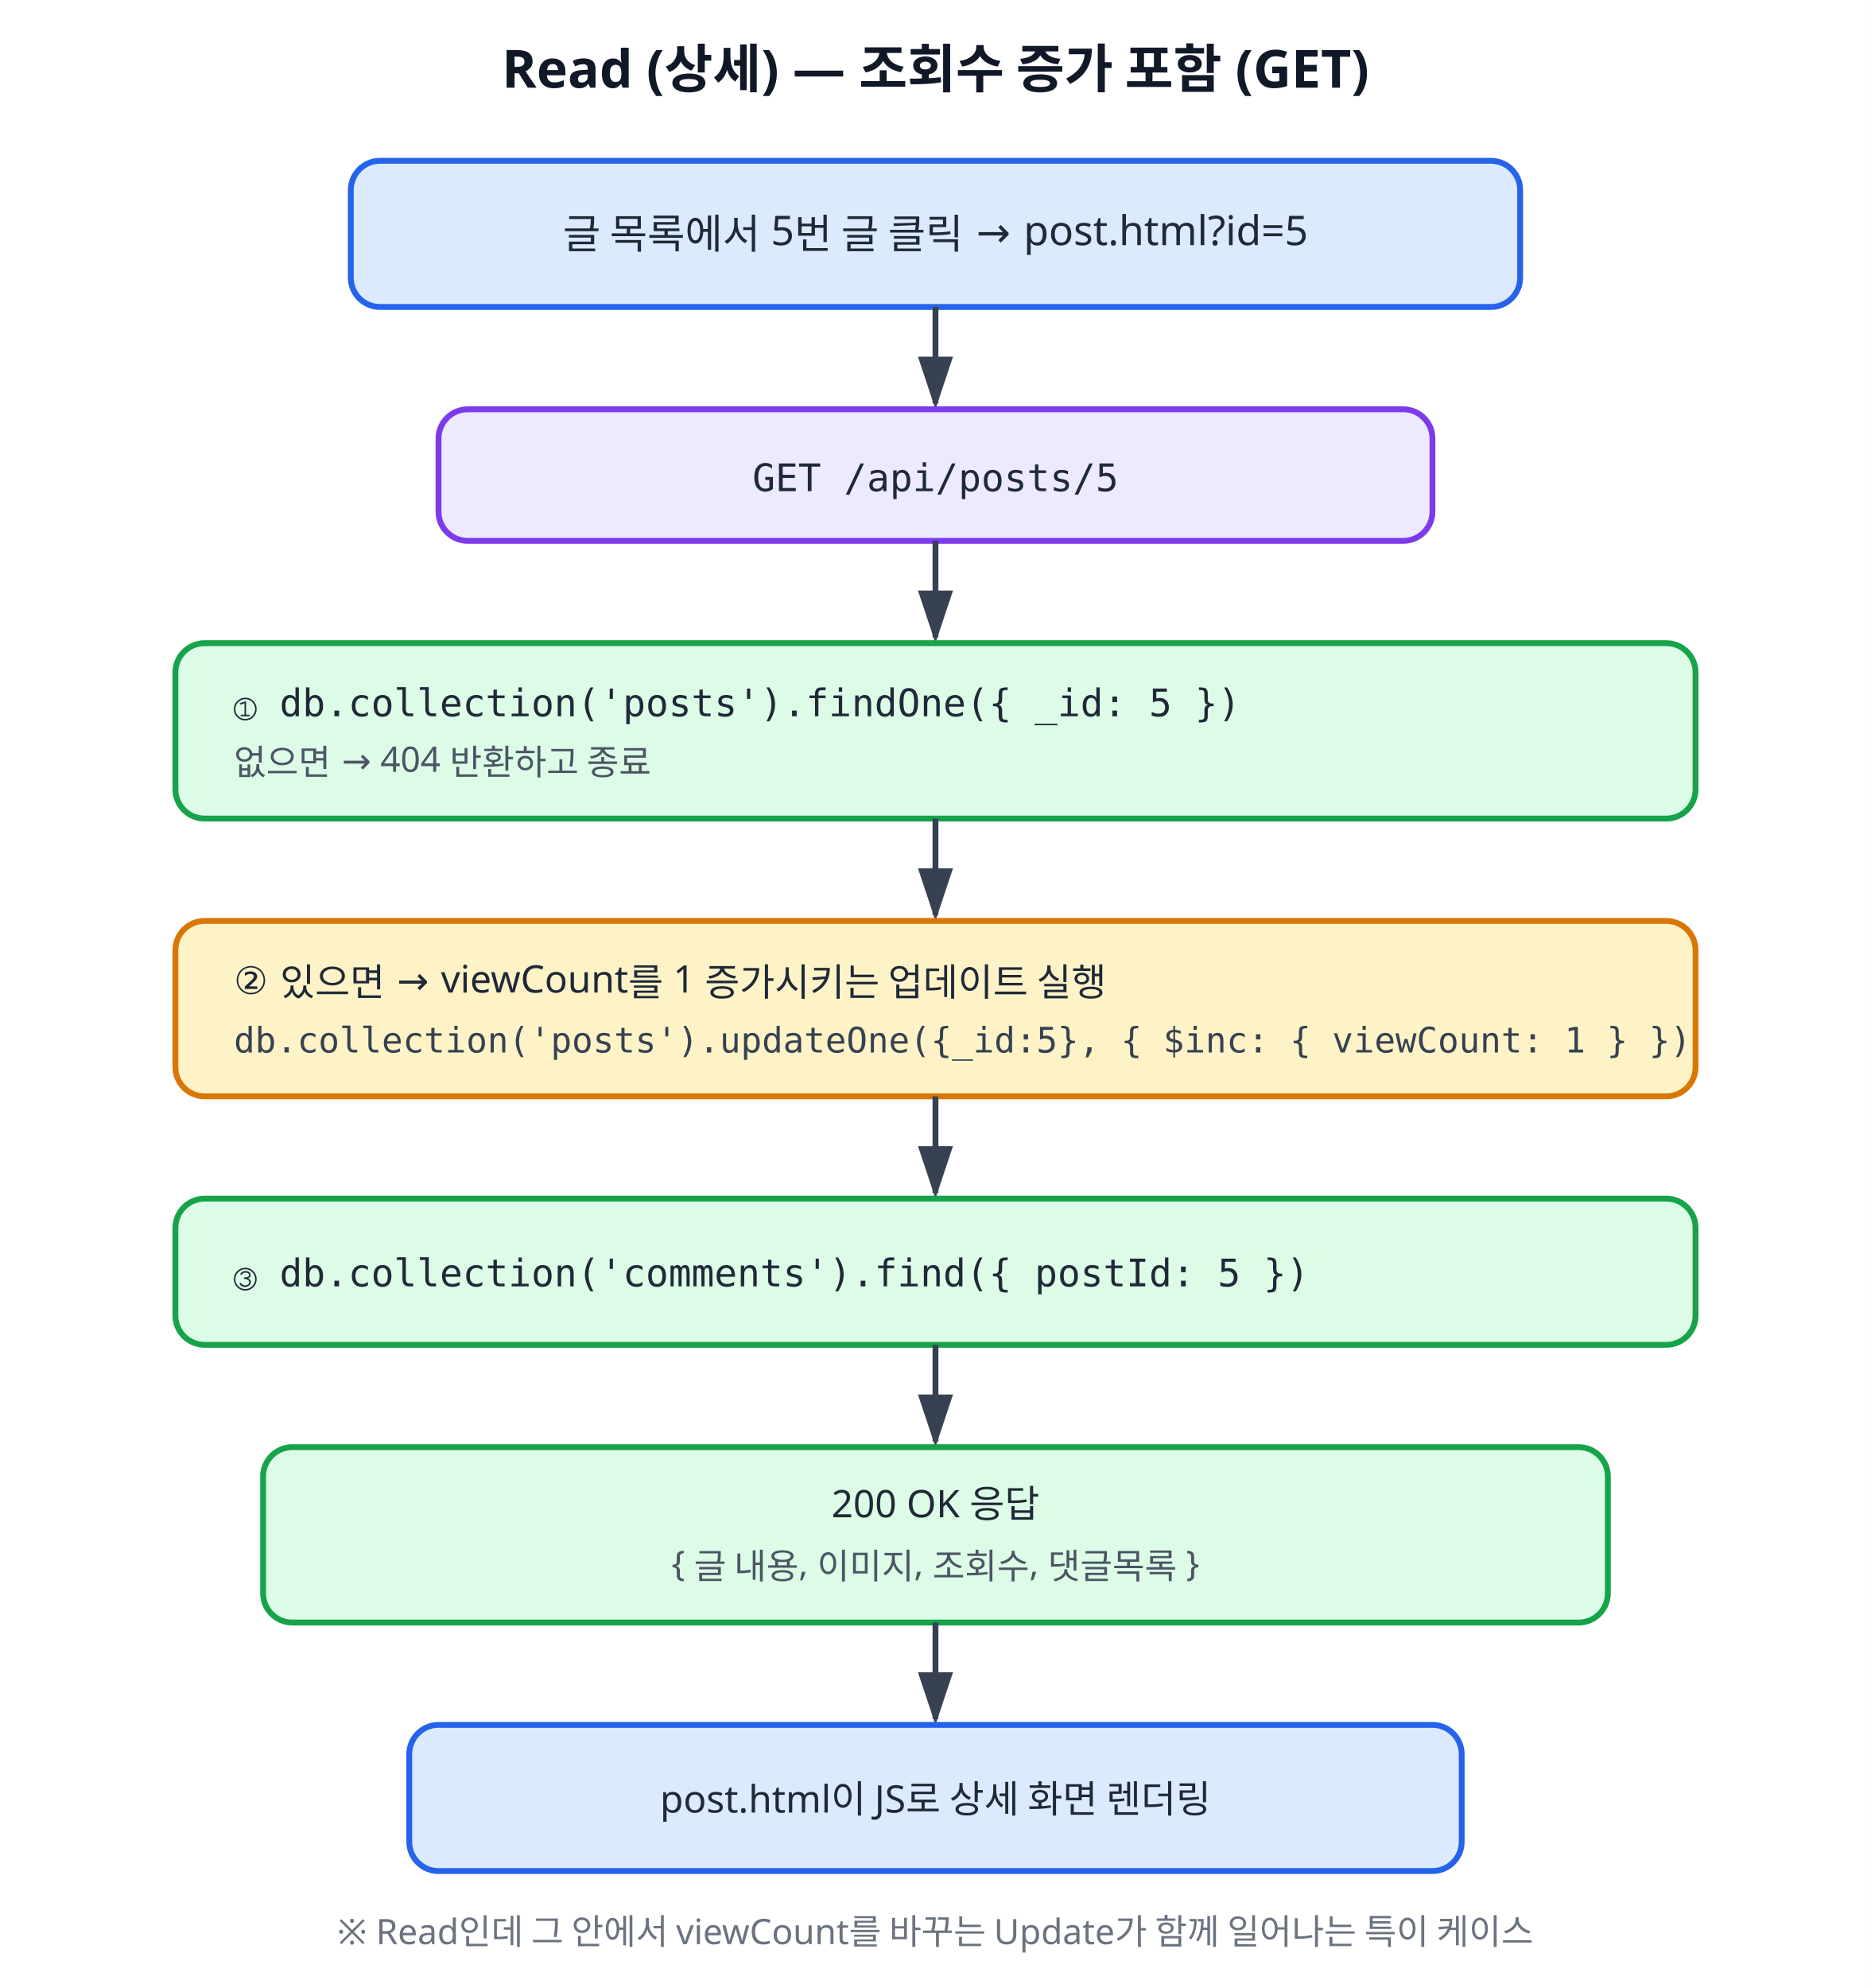
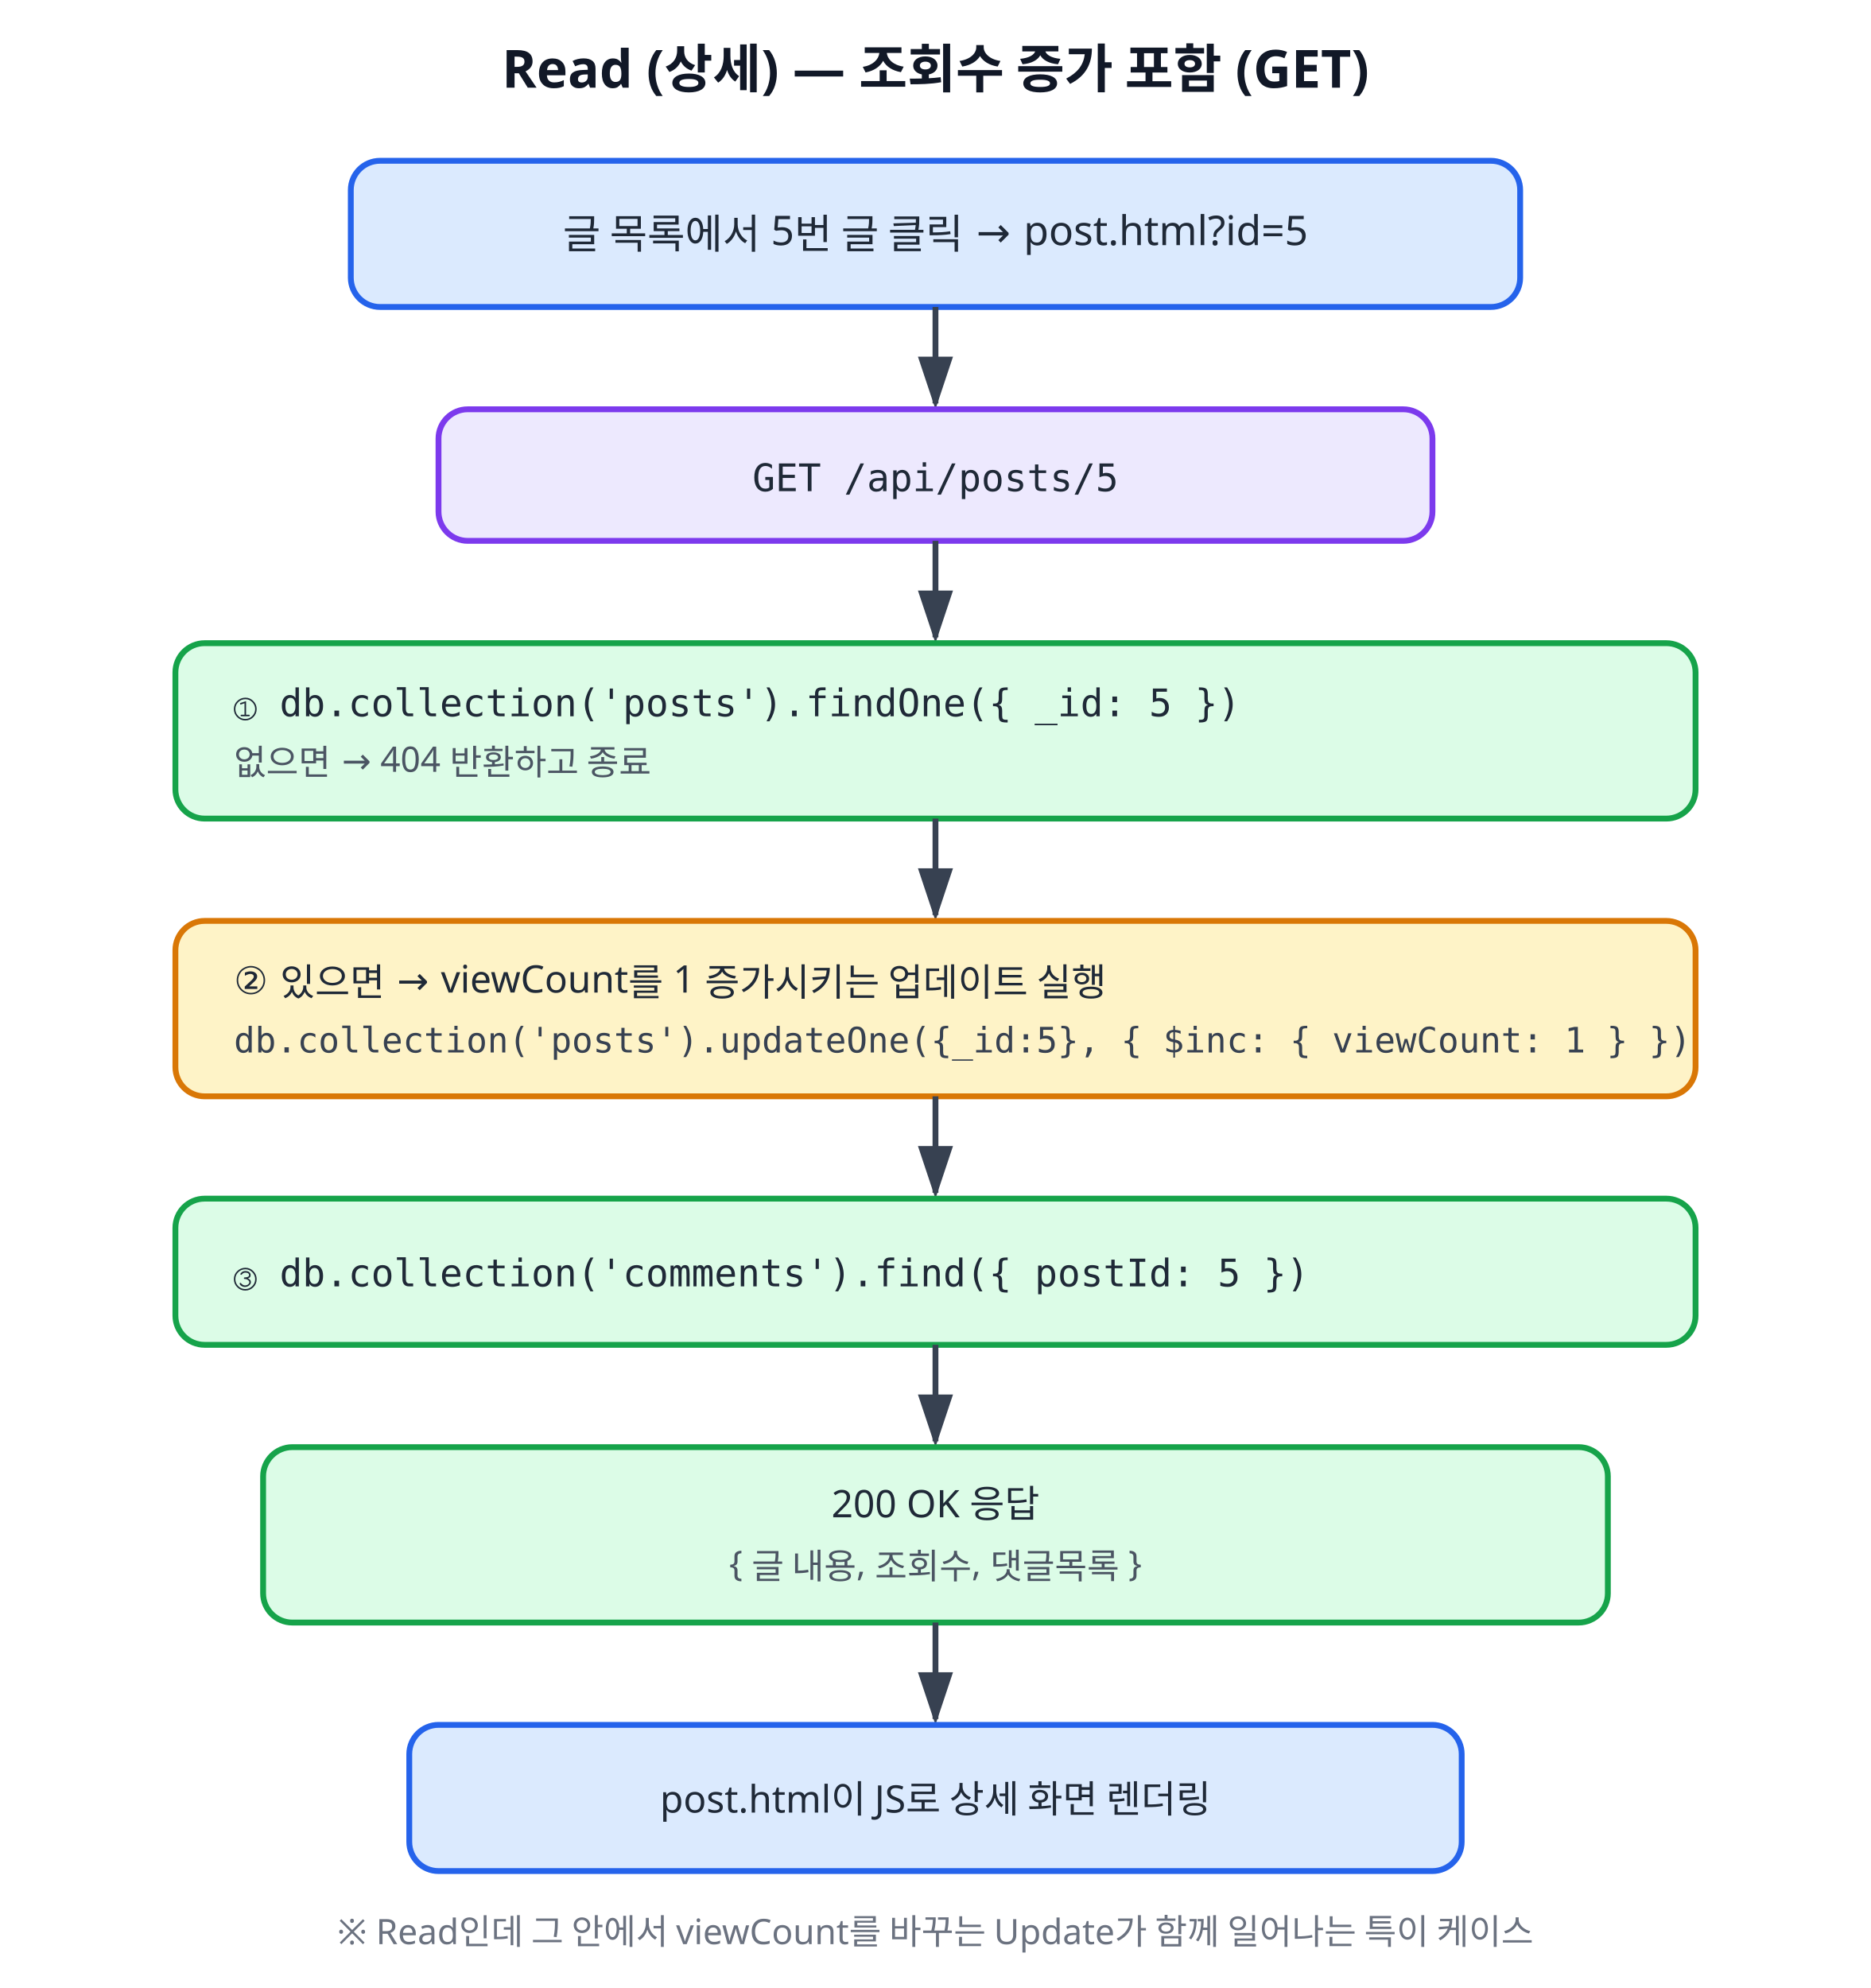
<svg xmlns="http://www.w3.org/2000/svg" viewBox="0 0 640 680" font-family="sans-serif">
  <defs>
    <marker id="arrow" markerWidth="10" markerHeight="10" refX="8" refY="3" orient="auto" markerUnits="strokeWidth">
      <path d="M0,0 L0,6 L9,3 z" fill="#374151" />
    </marker>
  </defs>
  <rect x="0" y="0" width="640" height="680" fill="#ffffff" />
  <text x="320" y="30" text-anchor="middle" font-size="18" font-weight="bold" fill="#111827">Read (상세) — 조회수 증가 포함 (GET)</text>
  <rect x="120" y="55" width="400" height="50" rx="10" fill="#DBEAFE" stroke="#2563EB" stroke-width="2" />
  <text x="320" y="85" text-anchor="middle" font-size="14" fill="#1f2937">글 목록에서 5번 글 클릭 → post.html?id=5</text>
  <line x1="320" y1="105" x2="320" y2="138" stroke="#374151" stroke-width="2" marker-end="url(#arrow)" />
  <rect x="150" y="140" width="340" height="45" rx="10" fill="#EDE9FE" stroke="#7C3AED" stroke-width="2" />
  <text x="320" y="168" text-anchor="middle" font-size="13" font-family="monospace" fill="#1f2937">GET /api/posts/5</text>
  <line x1="320" y1="185" x2="320" y2="218" stroke="#374151" stroke-width="2" marker-end="url(#arrow)" />
  <rect x="60" y="220" width="520" height="60" rx="10" fill="#DCFCE7" stroke="#16A34A" stroke-width="2" />
  <text x="80" y="245" font-size="13" font-family="monospace" fill="#1f2937">① db.collection('posts').findOne({ _id: 5 })</text>
  <text x="80" y="265" font-size="12" fill="#4B5563">없으면 → 404 반환하고 종료</text>
  <line x1="320" y1="280" x2="320" y2="313" stroke="#374151" stroke-width="2" marker-end="url(#arrow)" />
  <rect x="60" y="315" width="520" height="60" rx="10" fill="#FEF3C7" stroke="#D97706" stroke-width="2" />
  <text x="80" y="340" font-size="13" fill="#1f2937">② 있으면 → viewCount를 1 증가시키는 업데이트 실행</text>
  <text x="80" y="360" font-size="12" font-family="monospace" fill="#374151">db.collection('posts').updateOne({_id:5}, { $inc: { viewCount: 1 } })</text>
  <line x1="320" y1="375" x2="320" y2="408" stroke="#374151" stroke-width="2" marker-end="url(#arrow)" />
  <rect x="60" y="410" width="520" height="50" rx="10" fill="#DCFCE7" stroke="#16A34A" stroke-width="2" />
  <text x="80" y="440" font-size="13" font-family="monospace" fill="#1f2937">③ db.collection('comments').find({ postId: 5 })</text>
  <line x1="320" y1="460" x2="320" y2="493" stroke="#374151" stroke-width="2" marker-end="url(#arrow)" />
  <rect x="90" y="495" width="460" height="60" rx="10" fill="#DCFCE7" stroke="#16A34A" stroke-width="2" />
  <text x="320" y="519" text-anchor="middle" font-size="13" fill="#1f2937">200 OK 응답</text>
-   <text x="320" y="539" text-anchor="middle" font-size="12" fill="#4B5563">{ 글 내용, 이미지, 조회수, 댓글목록 }</text>
+   <text x="320" y="539" text-anchor="middle" font-size="12" fill="#4B5563">{ 글 내용, 조회수, 댓글목록 }</text>
  <line x1="320" y1="555" x2="320" y2="588" stroke="#374151" stroke-width="2" marker-end="url(#arrow)" />
  <rect x="140" y="590" width="360" height="50" rx="10" fill="#DBEAFE" stroke="#2563EB" stroke-width="2" />
  <text x="320" y="620" text-anchor="middle" font-size="13" fill="#1f2937">post.html이 JS로 상세 화면 렌더링</text>
  <line x1="320" y1="640" x2="320" y2="640" stroke="none" />
  <text x="320" y="665" text-anchor="middle" font-size="12" fill="#6B7280">※ Read인데 그 안에서 viewCount를 바꾸는 Update가 함께 일어나는 특이 케이스</text>
</svg>
